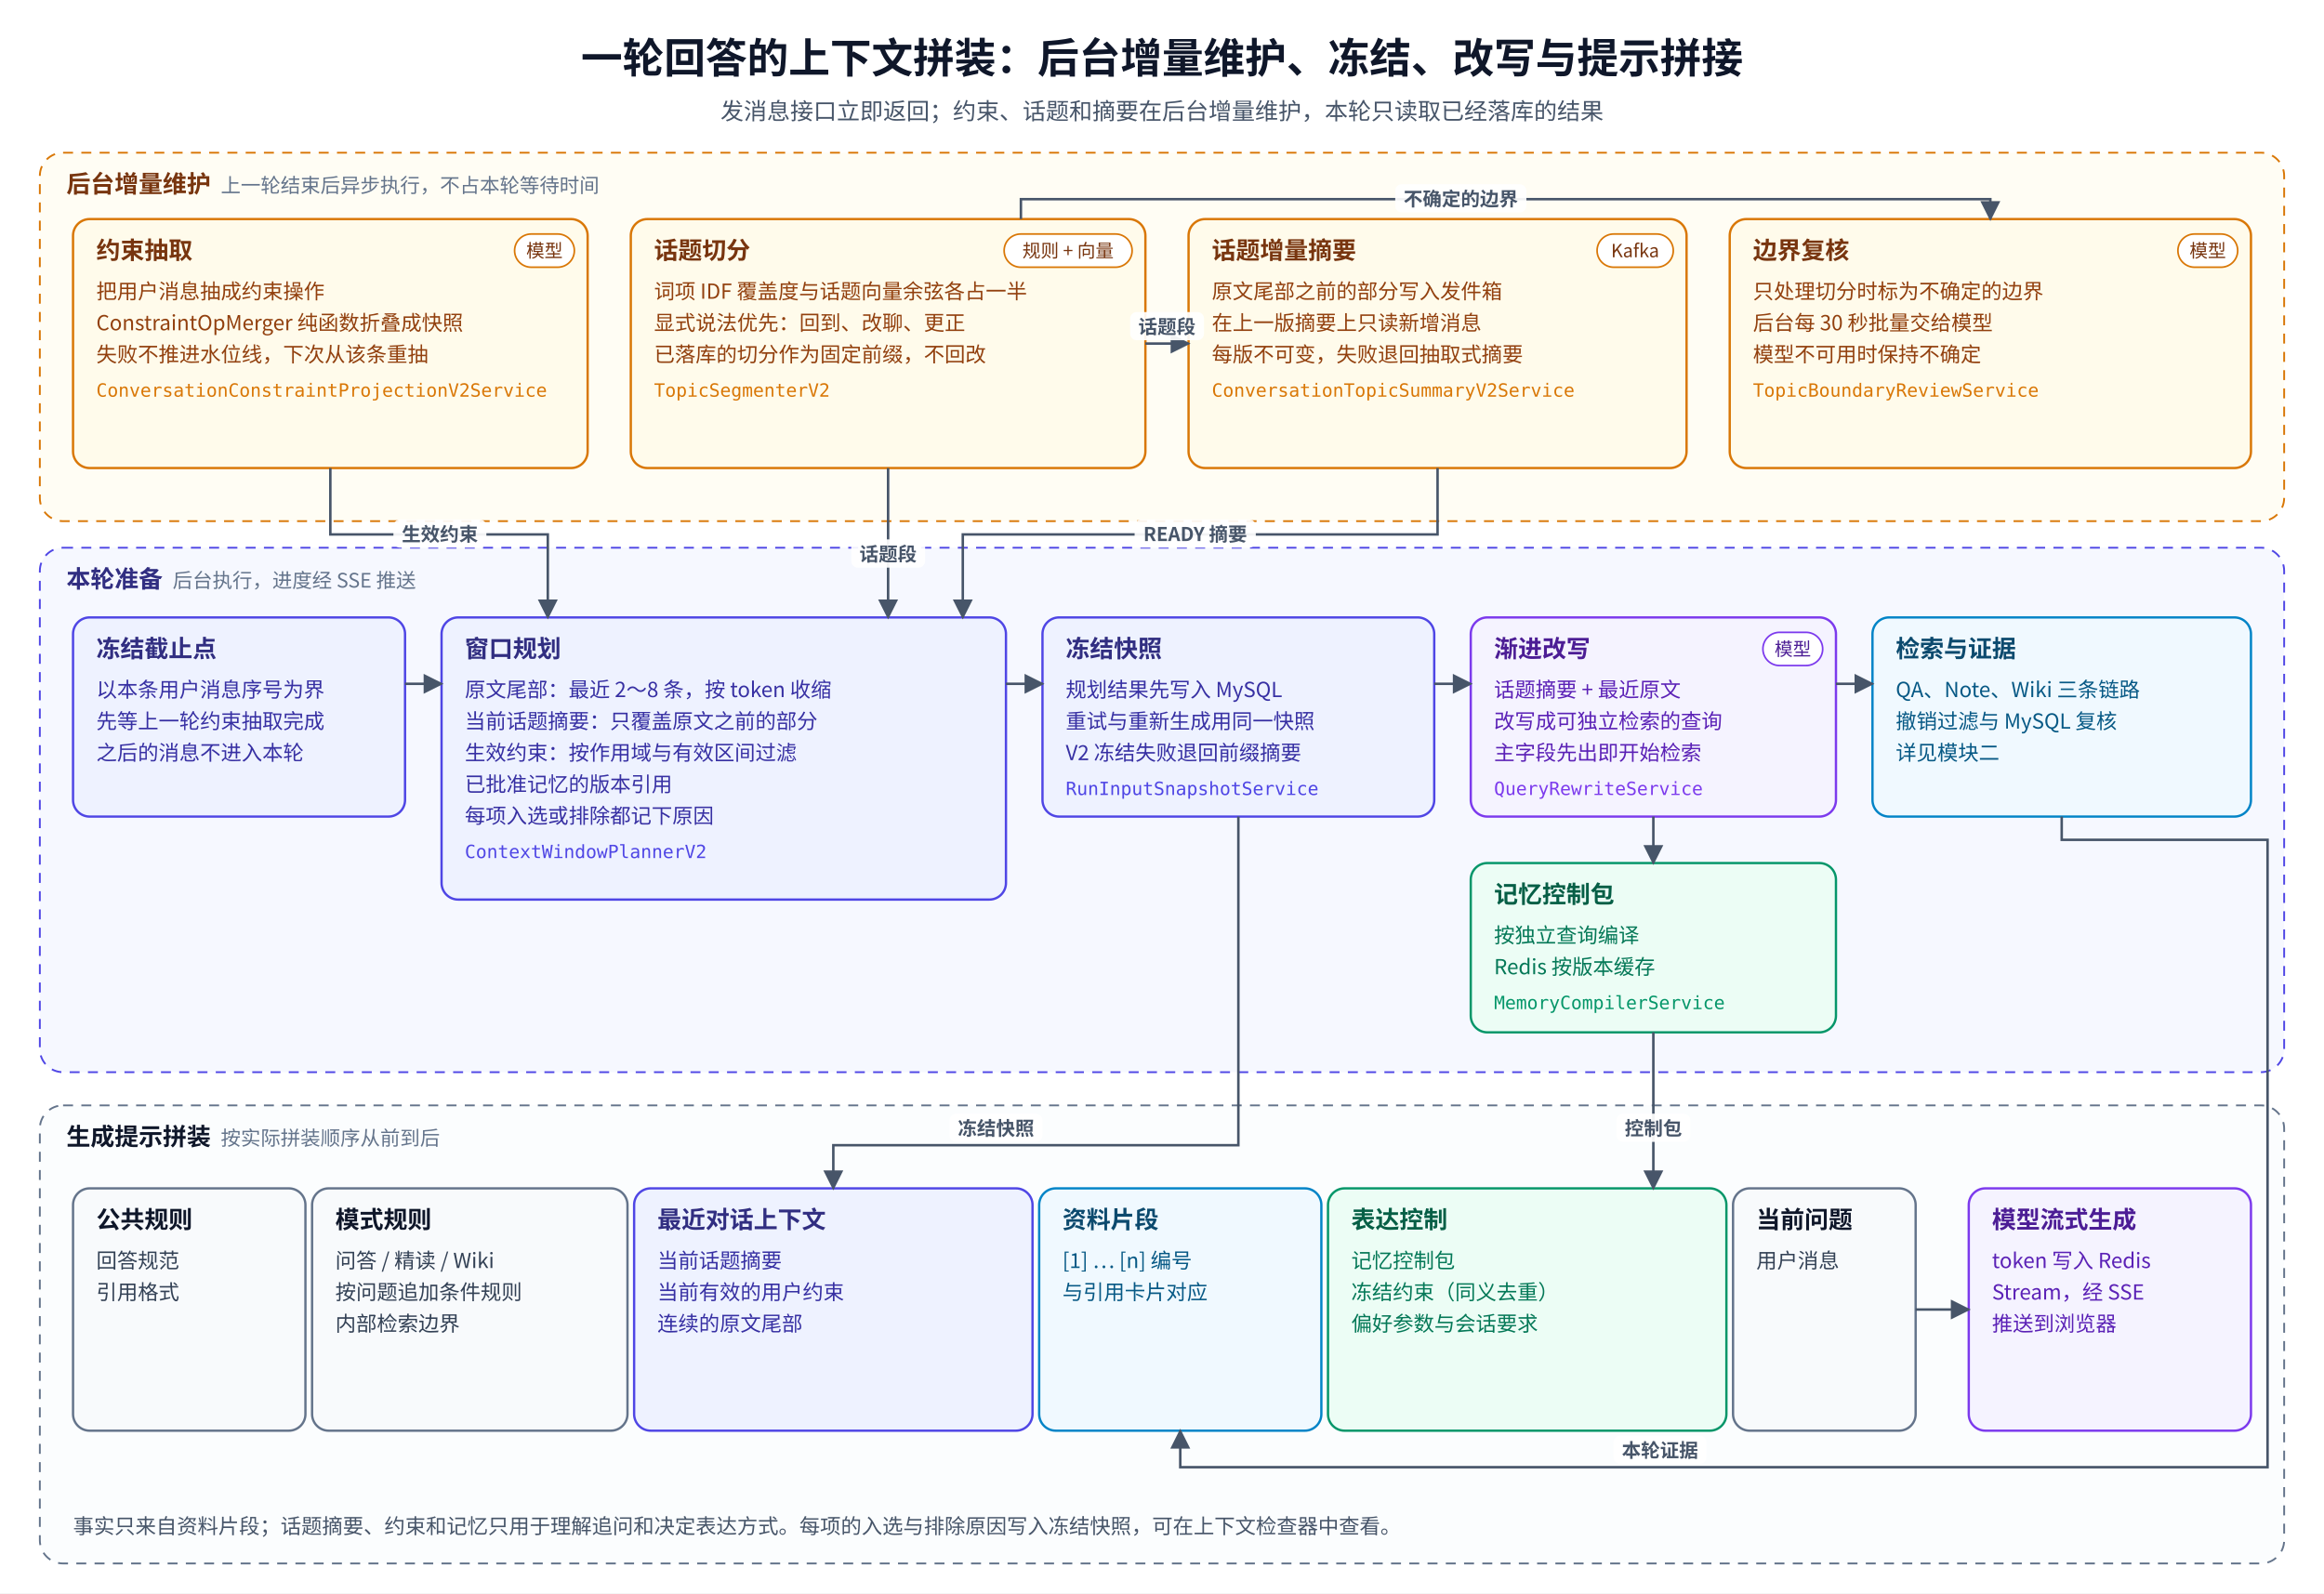
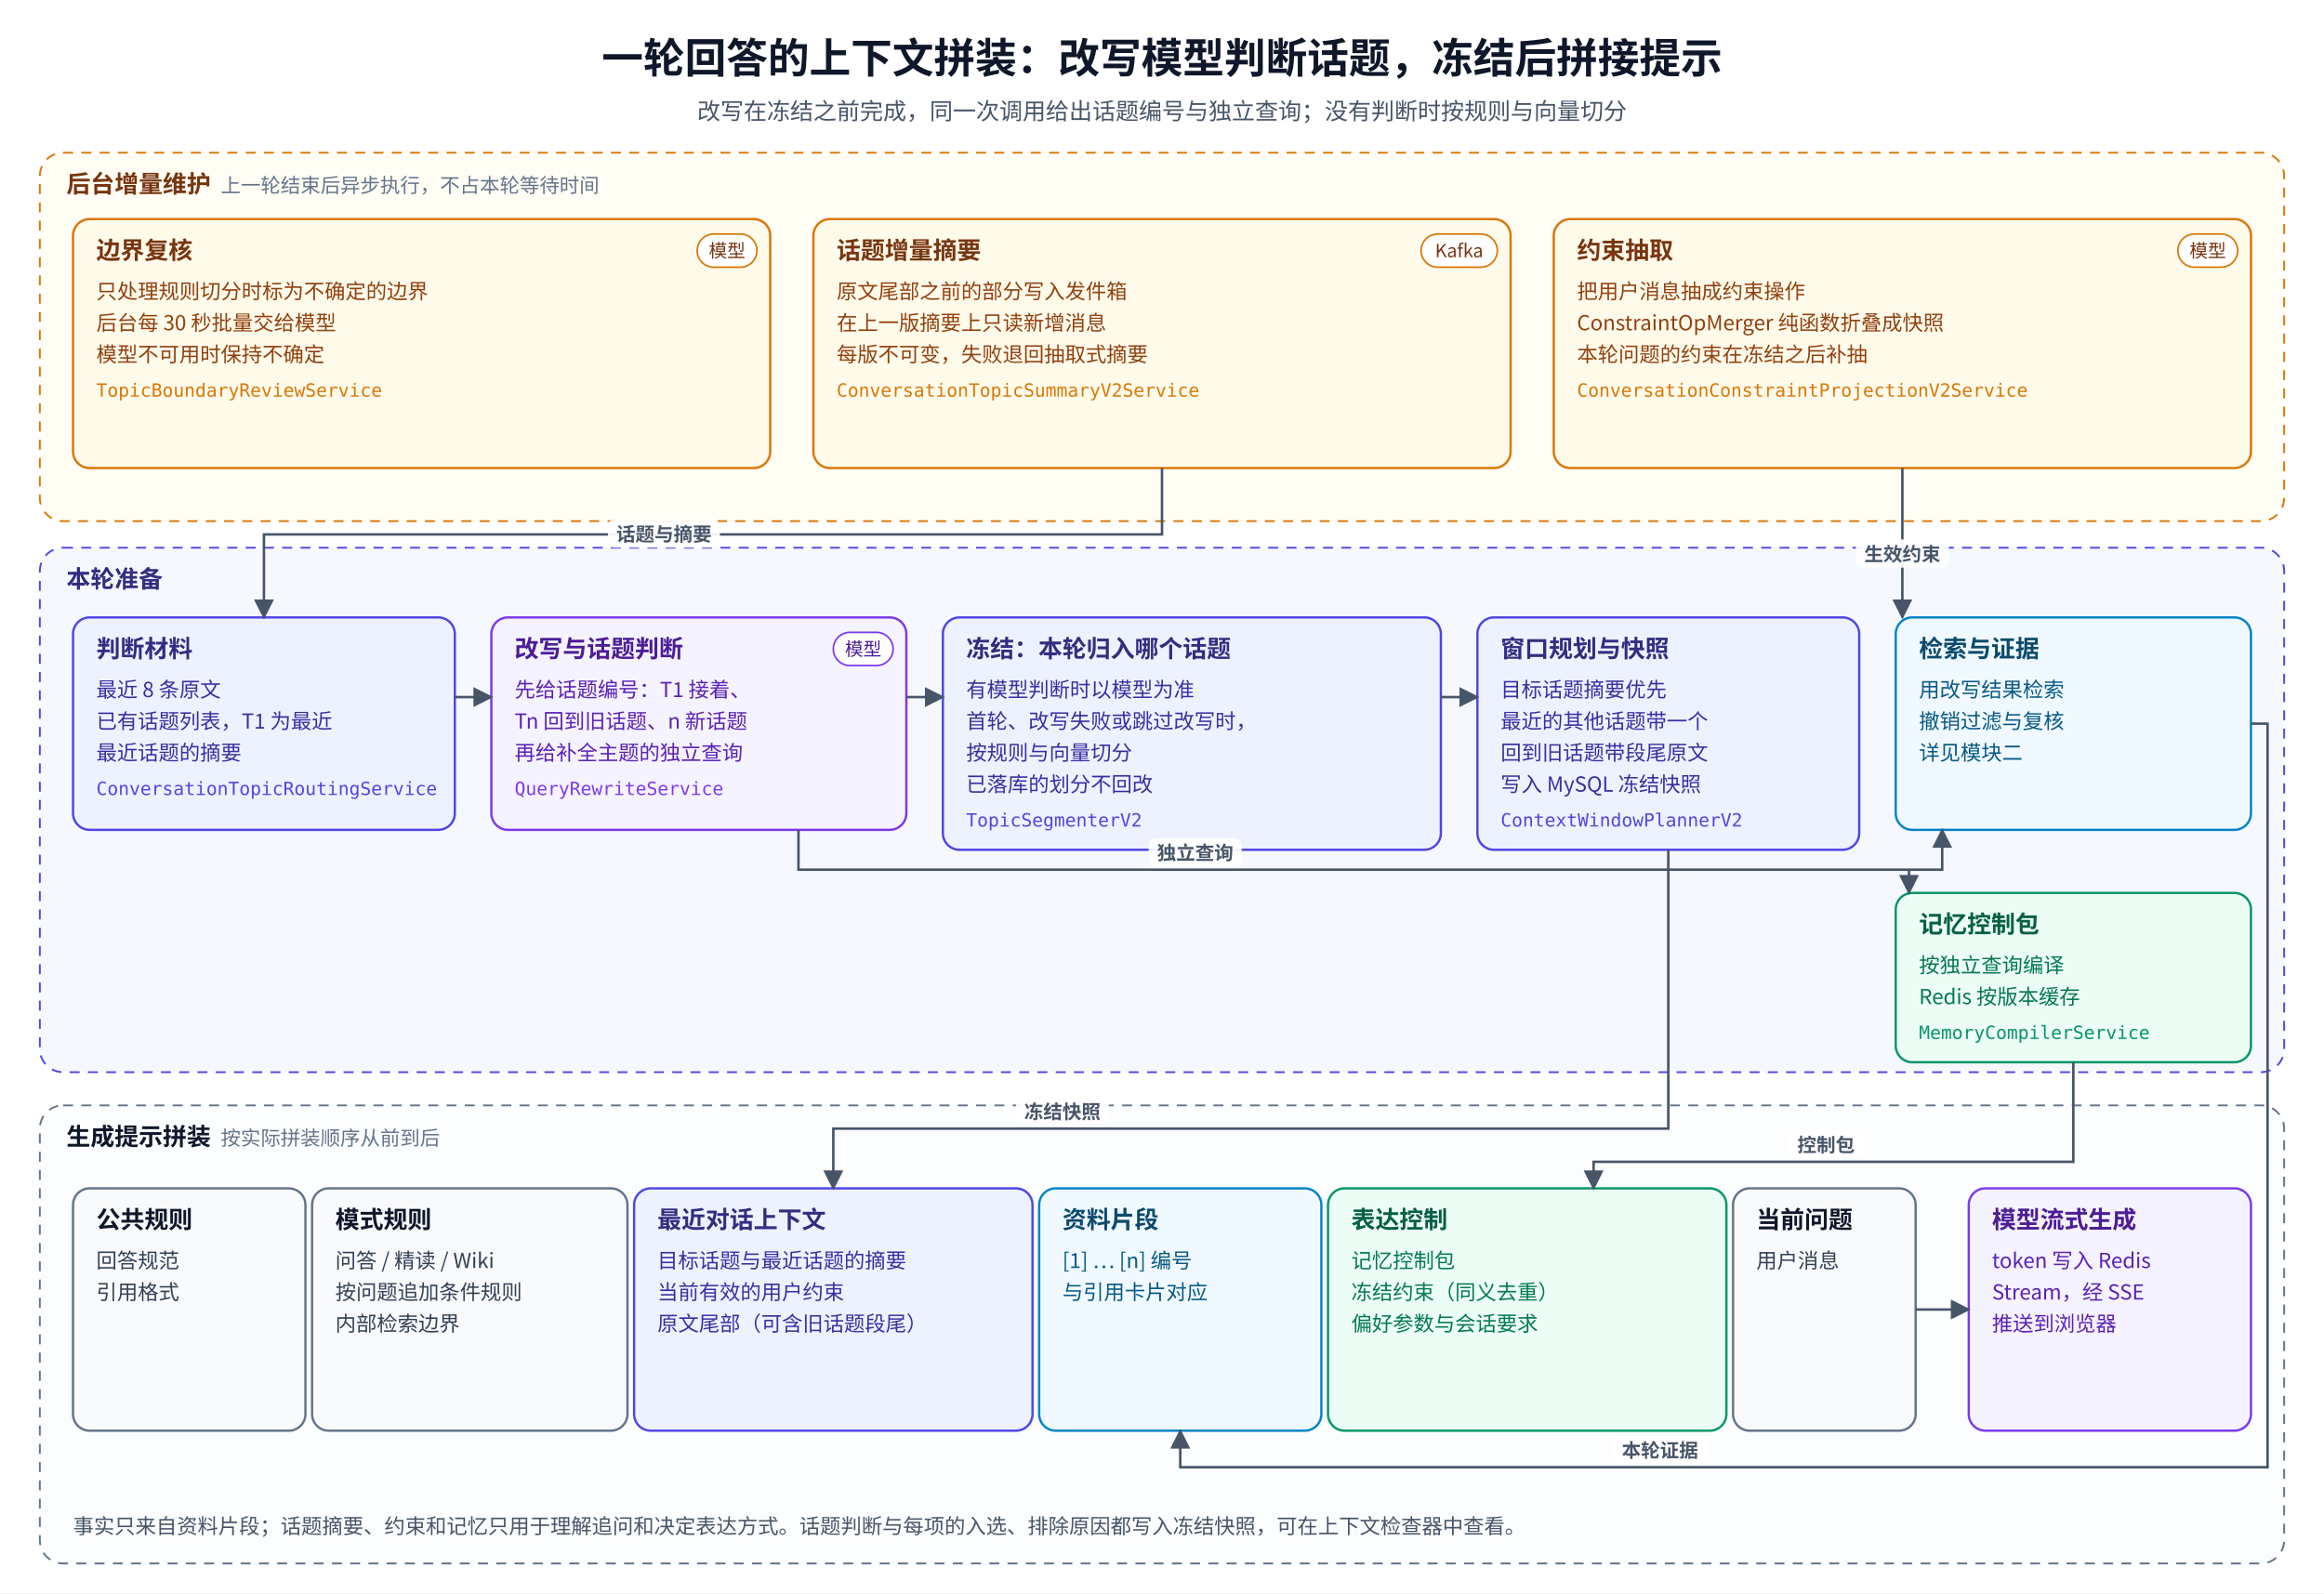
<svg xmlns="http://www.w3.org/2000/svg" viewBox="0 0 1400 960" width="1400" height="960" font-family="PingFang SC, Microsoft YaHei, Noto Sans CJK SC, Source Han Sans SC, Helvetica, Arial, sans-serif">
  <defs>
    <marker id="arrow-slate" viewBox="0 0 10 10" refX="9" refY="5" markerWidth="8" markerHeight="8" orient="auto-start-reverse">
      <path d="M0,0 L10,5 L0,10 z" fill="#475569" />
    </marker>
    <marker id="arrow-rose" viewBox="0 0 10 10" refX="9" refY="5" markerWidth="8" markerHeight="8" orient="auto-start-reverse">
      <path d="M0,0 L10,5 L0,10 z" fill="#e11d48" />
    </marker>
    <marker id="arrow-amber" viewBox="0 0 10 10" refX="9" refY="5" markerWidth="8" markerHeight="8" orient="auto-start-reverse">
      <path d="M0,0 L10,5 L0,10 z" fill="#d97706" />
    </marker>
    <marker id="arrow-emerald" viewBox="0 0 10 10" refX="9" refY="5" markerWidth="8" markerHeight="8" orient="auto-start-reverse">
      <path d="M0,0 L10,5 L0,10 z" fill="#059669" />
    </marker>
    <marker id="arrow-indigo" viewBox="0 0 10 10" refX="9" refY="5" markerWidth="8" markerHeight="8" orient="auto-start-reverse">
      <path d="M0,0 L10,5 L0,10 z" fill="#4f46e5" />
    </marker>
    <marker id="arrow-sky" viewBox="0 0 10 10" refX="9" refY="5" markerWidth="8" markerHeight="8" orient="auto-start-reverse">
      <path d="M0,0 L10,5 L0,10 z" fill="#0284c7" />
    </marker>
    <marker id="arrow-violet" viewBox="0 0 10 10" refX="9" refY="5" markerWidth="8" markerHeight="8" orient="auto-start-reverse">
      <path d="M0,0 L10,5 L0,10 z" fill="#7c3aed" />
    </marker>
  </defs>
  <rect width="1400" height="960" fill="#ffffff" />
-   <text x="700.0" y="44.0" font-size="25" font-weight="700" fill="#0f172a" text-anchor="middle">一轮回答的上下文拼装：后台增量维护、冻结、改写与提示拼接</text>
-   <text x="700.0" y="72.0" font-size="14" font-weight="400" fill="#475569" text-anchor="middle">发消息接口立即返回；约束、话题和摘要在后台增量维护，本轮只读取已经落库的结果</text>
+   <text x="700.0" y="44.0" font-size="25" font-weight="700" fill="#0f172a" text-anchor="middle">一轮回答的上下文拼装：改写模型判断话题，冻结后拼接提示</text>
+   <text x="700.0" y="72.0" font-size="14" font-weight="400" fill="#475569" text-anchor="middle">改写在冻结之前完成，同一次调用给出话题编号与独立查询；没有判断时按规则与向量切分</text>
  <rect x="24.0" y="92.0" width="1352.0" height="222.0" rx="14" fill="#fffbeb" fill-opacity="0.55" stroke="#d97706" stroke-width="1.1" stroke-dasharray="6 5" />
  <text x="40.0" y="116.0" font-size="14.5" font-weight="700" fill="#78350f" text-anchor="start">后台增量维护</text>
  <text x="133.0" y="116.0" font-size="12" font-weight="400" fill="#64748b" text-anchor="start">上一轮结束后异步执行，不占本轮等待时间</text>
-   <rect x="44.0" y="132.0" width="310.0" height="150.0" rx="10" fill="#fffbeb" stroke="#d97706" stroke-width="1.4" />
-   <text x="58.0" y="156.0" font-size="14.5" font-weight="700" fill="#78350f" text-anchor="start">约束抽取</text>
-   <rect x="310.0" y="141.0" width="36.0" height="20.0" rx="10" fill="#ffffff" stroke="#d97706" stroke-width="1" />
-   <text x="328.0" y="155.0" font-size="11" font-weight="400" fill="#78350f" text-anchor="middle">模型</text>
-   <text x="58.0" y="180.0" font-size="12.5" font-weight="400" fill="#92400e" text-anchor="start">把用户消息抽成约束操作</text>
-   <text x="58.0" y="199.0" font-size="12.5" font-weight="400" fill="#92400e" text-anchor="start">ConstraintOpMerger 纯函数折叠成快照</text>
-   <text x="58.0" y="218.0" font-size="12.5" font-weight="400" fill="#92400e" text-anchor="start">失败不推进水位线，下次从该条重抽</text>
-   <text x="58.0" y="239.0" font-size="11" font-weight="400" fill="#d97706" text-anchor="start" font-family="SFMono-Regular, Consolas, Menlo, monospace">ConversationConstraintProjectionV2Service</text>
-   <rect x="380.0" y="132.0" width="310.0" height="150.0" rx="10" fill="#fffbeb" stroke="#d97706" stroke-width="1.4" />
-   <text x="394.0" y="156.0" font-size="14.5" font-weight="700" fill="#78350f" text-anchor="start">话题切分</text>
-   <rect x="604.9" y="141.0" width="77.1" height="20.0" rx="10" fill="#ffffff" stroke="#d97706" stroke-width="1" />
-   <text x="643.4" y="155.0" font-size="11" font-weight="400" fill="#78350f" text-anchor="middle">规则 + 向量</text>
-   <text x="394.0" y="180.0" font-size="12.5" font-weight="400" fill="#92400e" text-anchor="start">词项 IDF 覆盖度与话题向量余弦各占一半</text>
-   <text x="394.0" y="199.0" font-size="12.5" font-weight="400" fill="#92400e" text-anchor="start">显式说法优先：回到、改聊、更正</text>
-   <text x="394.0" y="218.0" font-size="12.5" font-weight="400" fill="#92400e" text-anchor="start">已落库的切分作为固定前缀，不回改</text>
-   <text x="394.0" y="239.0" font-size="11" font-weight="400" fill="#d97706" text-anchor="start" font-family="SFMono-Regular, Consolas, Menlo, monospace">TopicSegmenterV2</text>
-   <rect x="716.0" y="132.0" width="300.0" height="150.0" rx="10" fill="#fffbeb" stroke="#d97706" stroke-width="1.4" />
-   <text x="730.0" y="156.0" font-size="14.5" font-weight="700" fill="#78350f" text-anchor="start">话题增量摘要</text>
-   <rect x="962.1" y="141.0" width="45.9" height="20.0" rx="10" fill="#ffffff" stroke="#d97706" stroke-width="1" />
-   <text x="985.0" y="155.0" font-size="11" font-weight="400" fill="#78350f" text-anchor="middle">Kafka</text>
-   <text x="730.0" y="180.0" font-size="12.5" font-weight="400" fill="#92400e" text-anchor="start">原文尾部之前的部分写入发件箱</text>
-   <text x="730.0" y="199.0" font-size="12.5" font-weight="400" fill="#92400e" text-anchor="start">在上一版摘要上只读新增消息</text>
-   <text x="730.0" y="218.0" font-size="12.5" font-weight="400" fill="#92400e" text-anchor="start">每版不可变，失败退回抽取式摘要</text>
-   <text x="730.0" y="239.0" font-size="11" font-weight="400" fill="#d97706" text-anchor="start" font-family="SFMono-Regular, Consolas, Menlo, monospace">ConversationTopicSummaryV2Service</text>
-   <rect x="1042.0" y="132.0" width="314.0" height="150.0" rx="10" fill="#fffbeb" stroke="#d97706" stroke-width="1.4" />
-   <text x="1056.0" y="156.0" font-size="14.5" font-weight="700" fill="#78350f" text-anchor="start">边界复核</text>
+   <rect x="44.0" y="132.0" width="420.0" height="150.0" rx="10" fill="#fffbeb" stroke="#d97706" stroke-width="1.4" />
+   <text x="58.0" y="156.0" font-size="14.5" font-weight="700" fill="#78350f" text-anchor="start">边界复核</text>
+   <rect x="420.0" y="141.0" width="36.0" height="20.0" rx="10" fill="#ffffff" stroke="#d97706" stroke-width="1" />
+   <text x="438.0" y="155.0" font-size="11" font-weight="400" fill="#78350f" text-anchor="middle">模型</text>
+   <text x="58.0" y="180.0" font-size="12.5" font-weight="400" fill="#92400e" text-anchor="start">只处理规则切分时标为不确定的边界</text>
+   <text x="58.0" y="199.0" font-size="12.5" font-weight="400" fill="#92400e" text-anchor="start">后台每 30 秒批量交给模型</text>
+   <text x="58.0" y="218.0" font-size="12.5" font-weight="400" fill="#92400e" text-anchor="start">模型不可用时保持不确定</text>
+   <text x="58.0" y="239.0" font-size="11" font-weight="400" fill="#d97706" text-anchor="start" font-family="SFMono-Regular, Consolas, Menlo, monospace">TopicBoundaryReviewService</text>
+   <rect x="490.0" y="132.0" width="420.0" height="150.0" rx="10" fill="#fffbeb" stroke="#d97706" stroke-width="1.4" />
+   <text x="504.0" y="156.0" font-size="14.5" font-weight="700" fill="#78350f" text-anchor="start">话题增量摘要</text>
+   <rect x="856.1" y="141.0" width="45.9" height="20.0" rx="10" fill="#ffffff" stroke="#d97706" stroke-width="1" />
+   <text x="879.0" y="155.0" font-size="11" font-weight="400" fill="#78350f" text-anchor="middle">Kafka</text>
+   <text x="504.0" y="180.0" font-size="12.5" font-weight="400" fill="#92400e" text-anchor="start">原文尾部之前的部分写入发件箱</text>
+   <text x="504.0" y="199.0" font-size="12.5" font-weight="400" fill="#92400e" text-anchor="start">在上一版摘要上只读新增消息</text>
+   <text x="504.0" y="218.0" font-size="12.5" font-weight="400" fill="#92400e" text-anchor="start">每版不可变，失败退回抽取式摘要</text>
+   <text x="504.0" y="239.0" font-size="11" font-weight="400" fill="#d97706" text-anchor="start" font-family="SFMono-Regular, Consolas, Menlo, monospace">ConversationTopicSummaryV2Service</text>
+   <rect x="936.0" y="132.0" width="420.0" height="150.0" rx="10" fill="#fffbeb" stroke="#d97706" stroke-width="1.4" />
+   <text x="950.0" y="156.0" font-size="14.5" font-weight="700" fill="#78350f" text-anchor="start">约束抽取</text>
  <rect x="1312.0" y="141.0" width="36.0" height="20.0" rx="10" fill="#ffffff" stroke="#d97706" stroke-width="1" />
  <text x="1330.0" y="155.0" font-size="11" font-weight="400" fill="#78350f" text-anchor="middle">模型</text>
-   <text x="1056.0" y="180.0" font-size="12.5" font-weight="400" fill="#92400e" text-anchor="start">只处理切分时标为不确定的边界</text>
-   <text x="1056.0" y="199.0" font-size="12.5" font-weight="400" fill="#92400e" text-anchor="start">后台每 30 秒批量交给模型</text>
-   <text x="1056.0" y="218.0" font-size="12.5" font-weight="400" fill="#92400e" text-anchor="start">模型不可用时保持不确定</text>
-   <text x="1056.0" y="239.0" font-size="11" font-weight="400" fill="#d97706" text-anchor="start" font-family="SFMono-Regular, Consolas, Menlo, monospace">TopicBoundaryReviewService</text>
-   <path d="M690.0,207.0 L716.0,207.0" fill="none" stroke="#475569" stroke-width="1.5" marker-end="url(#arrow-slate)" />
-   <rect x="680.8" y="188.0" width="44.5" height="17" rx="4" fill="#ffffff" fill-opacity="0.92" />
-   <text x="703.0" y="201.0" font-size="11.5" font-weight="600" fill="#475569" text-anchor="middle">话题段</text>
-   <path d="M615.0,132.0 L615.0,120.0 L1199.0,120.0 L1199.0,132.0" fill="none" stroke="#475569" stroke-width="1.5" marker-end="url(#arrow-slate)" />
-   <rect x="840.5" y="111.0" width="79.0" height="17" rx="4" fill="#ffffff" fill-opacity="0.92" />
-   <text x="880.0" y="124.0" font-size="11.5" font-weight="600" fill="#475569" text-anchor="middle">不确定的边界</text>
+   <text x="950.0" y="180.0" font-size="12.5" font-weight="400" fill="#92400e" text-anchor="start">把用户消息抽成约束操作</text>
+   <text x="950.0" y="199.0" font-size="12.5" font-weight="400" fill="#92400e" text-anchor="start">ConstraintOpMerger 纯函数折叠成快照</text>
+   <text x="950.0" y="218.0" font-size="12.5" font-weight="400" fill="#92400e" text-anchor="start">本轮问题的约束在冻结之后补抽</text>
+   <text x="950.0" y="239.0" font-size="11" font-weight="400" fill="#d97706" text-anchor="start" font-family="SFMono-Regular, Consolas, Menlo, monospace">ConversationConstraintProjectionV2Service</text>
  <rect x="24.0" y="330.0" width="1352.0" height="316.0" rx="14" fill="#eef2ff" fill-opacity="0.55" stroke="#4f46e5" stroke-width="1.1" stroke-dasharray="6 5" />
  <text x="40.0" y="354.0" font-size="14.5" font-weight="700" fill="#312e81" text-anchor="start">本轮准备</text>
-   <text x="104.0" y="354.0" font-size="12" font-weight="400" fill="#64748b" text-anchor="start">后台执行，进度经 SSE 推送</text>
-   <rect x="44.0" y="372.0" width="200.0" height="120.0" rx="10" fill="#eef2ff" stroke="#4f46e5" stroke-width="1.4" />
-   <text x="58.0" y="396.0" font-size="14.5" font-weight="700" fill="#312e81" text-anchor="start">冻结截止点</text>
-   <text x="58.0" y="420.0" font-size="12.5" font-weight="400" fill="#3730a3" text-anchor="start">以本条用户消息序号为界</text>
-   <text x="58.0" y="439.0" font-size="12.5" font-weight="400" fill="#3730a3" text-anchor="start">先等上一轮约束抽取完成</text>
-   <text x="58.0" y="458.0" font-size="12.5" font-weight="400" fill="#3730a3" text-anchor="start">之后的消息不进入本轮</text>
-   <rect x="266.0" y="372.0" width="340.0" height="170.0" rx="10" fill="#eef2ff" stroke="#4f46e5" stroke-width="1.4" />
-   <text x="280.0" y="396.0" font-size="14.5" font-weight="700" fill="#312e81" text-anchor="start">窗口规划</text>
-   <text x="280.0" y="420.0" font-size="12.5" font-weight="400" fill="#3730a3" text-anchor="start">原文尾部：最近 2～8 条，按 token 收缩</text>
-   <text x="280.0" y="439.0" font-size="12.5" font-weight="400" fill="#3730a3" text-anchor="start">当前话题摘要：只覆盖原文之前的部分</text>
-   <text x="280.0" y="458.0" font-size="12.5" font-weight="400" fill="#3730a3" text-anchor="start">生效约束：按作用域与有效区间过滤</text>
-   <text x="280.0" y="477.0" font-size="12.5" font-weight="400" fill="#3730a3" text-anchor="start">已批准记忆的版本引用</text>
-   <text x="280.0" y="496.0" font-size="12.5" font-weight="400" fill="#3730a3" text-anchor="start">每项入选或排除都记下原因</text>
-   <text x="280.0" y="517.0" font-size="11" font-weight="400" fill="#4f46e5" text-anchor="start" font-family="SFMono-Regular, Consolas, Menlo, monospace">ContextWindowPlannerV2</text>
-   <rect x="628.0" y="372.0" width="236.0" height="120.0" rx="10" fill="#eef2ff" stroke="#4f46e5" stroke-width="1.4" />
-   <text x="642.0" y="396.0" font-size="14.5" font-weight="700" fill="#312e81" text-anchor="start">冻结快照</text>
-   <text x="642.0" y="420.0" font-size="12.5" font-weight="400" fill="#3730a3" text-anchor="start">规划结果先写入 MySQL</text>
-   <text x="642.0" y="439.0" font-size="12.5" font-weight="400" fill="#3730a3" text-anchor="start">重试与重新生成用同一快照</text>
-   <text x="642.0" y="458.0" font-size="12.5" font-weight="400" fill="#3730a3" text-anchor="start">V2 冻结失败退回前缀摘要</text>
-   <text x="642.0" y="479.0" font-size="11" font-weight="400" fill="#4f46e5" text-anchor="start" font-family="SFMono-Regular, Consolas, Menlo, monospace">RunInputSnapshotService</text>
-   <rect x="886.0" y="372.0" width="220.0" height="120.0" rx="10" fill="#f5f3ff" stroke="#7c3aed" stroke-width="1.4" />
-   <text x="900.0" y="396.0" font-size="14.5" font-weight="700" fill="#4c1d95" text-anchor="start">渐进改写</text>
-   <rect x="1062.0" y="381.0" width="36.0" height="20.0" rx="10" fill="#ffffff" stroke="#7c3aed" stroke-width="1" />
-   <text x="1080.0" y="395.0" font-size="11" font-weight="400" fill="#4c1d95" text-anchor="middle">模型</text>
-   <text x="900.0" y="420.0" font-size="12.5" font-weight="400" fill="#5b21b6" text-anchor="start">话题摘要 + 最近原文</text>
-   <text x="900.0" y="439.0" font-size="12.5" font-weight="400" fill="#5b21b6" text-anchor="start">改写成可独立检索的查询</text>
-   <text x="900.0" y="458.0" font-size="12.5" font-weight="400" fill="#5b21b6" text-anchor="start">主字段先出即开始检索</text>
-   <text x="900.0" y="479.0" font-size="11" font-weight="400" fill="#7c3aed" text-anchor="start" font-family="SFMono-Regular, Consolas, Menlo, monospace">QueryRewriteService</text>
-   <rect x="1128.0" y="372.0" width="228.0" height="120.0" rx="10" fill="#f0f9ff" stroke="#0284c7" stroke-width="1.4" />
-   <text x="1142.0" y="396.0" font-size="14.5" font-weight="700" fill="#0c4a6e" text-anchor="start">检索与证据</text>
-   <text x="1142.0" y="420.0" font-size="12.5" font-weight="400" fill="#075985" text-anchor="start">QA、Note、Wiki 三条链路</text>
-   <text x="1142.0" y="439.0" font-size="12.5" font-weight="400" fill="#075985" text-anchor="start">撤销过滤与 MySQL 复核</text>
-   <text x="1142.0" y="458.0" font-size="12.5" font-weight="400" fill="#075985" text-anchor="start">详见模块二</text>
-   <rect x="886.0" y="520.0" width="220.0" height="102.0" rx="10" fill="#ecfdf5" stroke="#059669" stroke-width="1.4" />
-   <text x="900.0" y="544.0" font-size="14.5" font-weight="700" fill="#065f46" text-anchor="start">记忆控制包</text>
-   <text x="900.0" y="568.0" font-size="12.5" font-weight="400" fill="#047857" text-anchor="start">按独立查询编译</text>
-   <text x="900.0" y="587.0" font-size="12.5" font-weight="400" fill="#047857" text-anchor="start">Redis 按版本缓存</text>
-   <text x="900.0" y="608.0" font-size="11" font-weight="400" fill="#059669" text-anchor="start" font-family="SFMono-Regular, Consolas, Menlo, monospace">MemoryCompilerService</text>
-   <path d="M244.0,412.0 L266.0,412.0" fill="none" stroke="#475569" stroke-width="1.5" marker-end="url(#arrow-slate)" />
-   <path d="M606.0,412.0 L628.0,412.0" fill="none" stroke="#475569" stroke-width="1.5" marker-end="url(#arrow-slate)" />
-   <path d="M864.0,412.0 L886.0,412.0" fill="none" stroke="#475569" stroke-width="1.5" marker-end="url(#arrow-slate)" />
-   <path d="M1106.0,412.0 L1128.0,412.0" fill="none" stroke="#475569" stroke-width="1.5" marker-end="url(#arrow-slate)" />
-   <path d="M996.0,492.0 L996.0,520.0" fill="none" stroke="#475569" stroke-width="1.5" marker-end="url(#arrow-slate)" />
-   <path d="M199.0,282.0 L199.0,322.0 L330.0,322.0 L330.0,372.0" fill="none" stroke="#475569" stroke-width="1.5" marker-end="url(#arrow-slate)" />
-   <rect x="237.0" y="313.0" width="56.0" height="17" rx="4" fill="#ffffff" fill-opacity="0.92" />
-   <text x="265.0" y="326.0" font-size="11.5" font-weight="600" fill="#475569" text-anchor="middle">生效约束</text>
-   <path d="M535.0,282.0 L535.0,372.0" fill="none" stroke="#475569" stroke-width="1.5" marker-end="url(#arrow-slate)" />
-   <rect x="512.8" y="325.0" width="44.5" height="17" rx="4" fill="#ffffff" fill-opacity="0.92" />
-   <text x="535.0" y="338.0" font-size="11.5" font-weight="600" fill="#475569" text-anchor="middle">话题段</text>
-   <path d="M866.0,282.0 L866.0,322.0 L580.0,322.0 L580.0,372.0" fill="none" stroke="#475569" stroke-width="1.5" marker-end="url(#arrow-slate)" />
-   <rect x="683.5" y="313.0" width="73.0" height="17" rx="4" fill="#ffffff" fill-opacity="0.92" />
-   <text x="720.0" y="326.0" font-size="11.5" font-weight="600" fill="#475569" text-anchor="middle">READY 摘要</text>
+   <rect x="44.0" y="372.0" width="230.0" height="128.0" rx="10" fill="#eef2ff" stroke="#4f46e5" stroke-width="1.4" />
+   <text x="58.0" y="396.0" font-size="14.5" font-weight="700" fill="#312e81" text-anchor="start">判断材料</text>
+   <text x="58.0" y="420.0" font-size="12.5" font-weight="400" fill="#3730a3" text-anchor="start">最近 8 条原文</text>
+   <text x="58.0" y="439.0" font-size="12.5" font-weight="400" fill="#3730a3" text-anchor="start">已有话题列表，T1 为最近</text>
+   <text x="58.0" y="458.0" font-size="12.5" font-weight="400" fill="#3730a3" text-anchor="start">最近话题的摘要</text>
+   <text x="58.0" y="479.0" font-size="11" font-weight="400" fill="#4f46e5" text-anchor="start" font-family="SFMono-Regular, Consolas, Menlo, monospace">ConversationTopicRoutingService</text>
+   <rect x="296.0" y="372.0" width="250.0" height="128.0" rx="10" fill="#f5f3ff" stroke="#7c3aed" stroke-width="1.4" />
+   <text x="310.0" y="396.0" font-size="14.5" font-weight="700" fill="#4c1d95" text-anchor="start">改写与话题判断</text>
+   <rect x="502.0" y="381.0" width="36.0" height="20.0" rx="10" fill="#ffffff" stroke="#7c3aed" stroke-width="1" />
+   <text x="520.0" y="395.0" font-size="11" font-weight="400" fill="#4c1d95" text-anchor="middle">模型</text>
+   <text x="310.0" y="420.0" font-size="12.5" font-weight="400" fill="#5b21b6" text-anchor="start">先给话题编号：T1 接着、</text>
+   <text x="310.0" y="439.0" font-size="12.5" font-weight="400" fill="#5b21b6" text-anchor="start">Tn 回到旧话题、n 新话题</text>
+   <text x="310.0" y="458.0" font-size="12.5" font-weight="400" fill="#5b21b6" text-anchor="start">再给补全主题的独立查询</text>
+   <text x="310.0" y="479.0" font-size="11" font-weight="400" fill="#7c3aed" text-anchor="start" font-family="SFMono-Regular, Consolas, Menlo, monospace">QueryRewriteService</text>
+   <rect x="568.0" y="372.0" width="300.0" height="140.0" rx="10" fill="#eef2ff" stroke="#4f46e5" stroke-width="1.4" />
+   <text x="582.0" y="396.0" font-size="14.5" font-weight="700" fill="#312e81" text-anchor="start">冻结：本轮归入哪个话题</text>
+   <text x="582.0" y="420.0" font-size="12.5" font-weight="400" fill="#3730a3" text-anchor="start">有模型判断时以模型为准</text>
+   <text x="582.0" y="439.0" font-size="12.5" font-weight="400" fill="#3730a3" text-anchor="start">首轮、改写失败或跳过改写时，</text>
+   <text x="582.0" y="458.0" font-size="12.5" font-weight="400" fill="#3730a3" text-anchor="start">按规则与向量切分</text>
+   <text x="582.0" y="477.0" font-size="12.5" font-weight="400" fill="#3730a3" text-anchor="start">已落库的划分不回改</text>
+   <text x="582.0" y="498.0" font-size="11" font-weight="400" fill="#4f46e5" text-anchor="start" font-family="SFMono-Regular, Consolas, Menlo, monospace">TopicSegmenterV2</text>
+   <rect x="890.0" y="372.0" width="230.0" height="140.0" rx="10" fill="#eef2ff" stroke="#4f46e5" stroke-width="1.4" />
+   <text x="904.0" y="396.0" font-size="14.5" font-weight="700" fill="#312e81" text-anchor="start">窗口规划与快照</text>
+   <text x="904.0" y="420.0" font-size="12.5" font-weight="400" fill="#3730a3" text-anchor="start">目标话题摘要优先</text>
+   <text x="904.0" y="439.0" font-size="12.5" font-weight="400" fill="#3730a3" text-anchor="start">最近的其他话题带一个</text>
+   <text x="904.0" y="458.0" font-size="12.5" font-weight="400" fill="#3730a3" text-anchor="start">回到旧话题带段尾原文</text>
+   <text x="904.0" y="477.0" font-size="12.5" font-weight="400" fill="#3730a3" text-anchor="start">写入 MySQL 冻结快照</text>
+   <text x="904.0" y="498.0" font-size="11" font-weight="400" fill="#4f46e5" text-anchor="start" font-family="SFMono-Regular, Consolas, Menlo, monospace">ContextWindowPlannerV2</text>
+   <rect x="1142.0" y="372.0" width="214.0" height="128.0" rx="10" fill="#f0f9ff" stroke="#0284c7" stroke-width="1.4" />
+   <text x="1156.0" y="396.0" font-size="14.5" font-weight="700" fill="#0c4a6e" text-anchor="start">检索与证据</text>
+   <text x="1156.0" y="420.0" font-size="12.5" font-weight="400" fill="#075985" text-anchor="start">用改写结果检索</text>
+   <text x="1156.0" y="439.0" font-size="12.5" font-weight="400" fill="#075985" text-anchor="start">撤销过滤与复核</text>
+   <text x="1156.0" y="458.0" font-size="12.5" font-weight="400" fill="#075985" text-anchor="start">详见模块二</text>
+   <rect x="1142.0" y="538.0" width="214.0" height="102.0" rx="10" fill="#ecfdf5" stroke="#059669" stroke-width="1.4" />
+   <text x="1156.0" y="562.0" font-size="14.5" font-weight="700" fill="#065f46" text-anchor="start">记忆控制包</text>
+   <text x="1156.0" y="586.0" font-size="12.5" font-weight="400" fill="#047857" text-anchor="start">按独立查询编译</text>
+   <text x="1156.0" y="605.0" font-size="12.5" font-weight="400" fill="#047857" text-anchor="start">Redis 按版本缓存</text>
+   <text x="1156.0" y="626.0" font-size="11" font-weight="400" fill="#059669" text-anchor="start" font-family="SFMono-Regular, Consolas, Menlo, monospace">MemoryCompilerService</text>
+   <path d="M274.0,420.0 L296.0,420.0" fill="none" stroke="#475569" stroke-width="1.5" marker-end="url(#arrow-slate)" />
+   <path d="M546.0,420.0 L568.0,420.0" fill="none" stroke="#475569" stroke-width="1.5" marker-end="url(#arrow-slate)" />
+   <path d="M868.0,420.0 L890.0,420.0" fill="none" stroke="#475569" stroke-width="1.5" marker-end="url(#arrow-slate)" />
+   <path d="M481.0,500.0 L481.0,524.0 L1170.0,524.0 L1170.0,500.0" fill="none" stroke="#475569" stroke-width="1.5" marker-end="url(#arrow-slate)" />
+   <rect x="692.0" y="505.0" width="56.0" height="17" rx="4" fill="#ffffff" fill-opacity="0.92" />
+   <text x="720.0" y="518.0" font-size="11.5" font-weight="600" fill="#475569" text-anchor="middle">独立查询</text>
+   <path d="M1150.0,524.0 L1150.0,538.0" fill="none" stroke="#475569" stroke-width="1.5" marker-end="url(#arrow-slate)" />
+   <path d="M700.0,282.0 L700.0,322.0 L159.0,322.0 L159.0,372.0" fill="none" stroke="#475569" stroke-width="1.5" marker-end="url(#arrow-slate)" />
+   <rect x="366.2" y="313.0" width="67.5" height="17" rx="4" fill="#ffffff" fill-opacity="0.92" />
+   <text x="400.0" y="326.0" font-size="11.5" font-weight="600" fill="#475569" text-anchor="middle">话题与摘要</text>
+   <path d="M1146.0,282.0 L1146.0,372.0" fill="none" stroke="#475569" stroke-width="1.5" marker-end="url(#arrow-slate)" />
+   <rect x="1118.0" y="325.0" width="56.0" height="17" rx="4" fill="#ffffff" fill-opacity="0.92" />
+   <text x="1146.0" y="338.0" font-size="11.5" font-weight="600" fill="#475569" text-anchor="middle">生效约束</text>
  <rect x="24.0" y="666.0" width="1352.0" height="276.0" rx="14" fill="#f8fafc" fill-opacity="0.55" stroke="#64748b" stroke-width="1.1" stroke-dasharray="6 5" />
  <text x="40.0" y="690.0" font-size="14.5" font-weight="700" fill="#0f172a" text-anchor="start">生成提示拼装</text>
  <text x="133.0" y="690.0" font-size="12" font-weight="400" fill="#64748b" text-anchor="start">按实际拼装顺序从前到后</text>
  <rect x="44.0" y="716.0" width="140.0" height="146.0" rx="10" fill="#f8fafc" stroke="#64748b" stroke-width="1.4" />
  <text x="58.0" y="740.0" font-size="14.5" font-weight="700" fill="#0f172a" text-anchor="start">公共规则</text>
  <text x="58.0" y="764.0" font-size="12.5" font-weight="400" fill="#334155" text-anchor="start">回答规范</text>
  <text x="58.0" y="783.0" font-size="12.5" font-weight="400" fill="#334155" text-anchor="start">引用格式</text>
  <rect x="188.0" y="716.0" width="190.0" height="146.0" rx="10" fill="#f8fafc" stroke="#64748b" stroke-width="1.4" />
  <text x="202.0" y="740.0" font-size="14.5" font-weight="700" fill="#0f172a" text-anchor="start">模式规则</text>
  <text x="202.0" y="764.0" font-size="12.5" font-weight="400" fill="#334155" text-anchor="start">问答 / 精读 / Wiki</text>
  <text x="202.0" y="783.0" font-size="12.5" font-weight="400" fill="#334155" text-anchor="start">按问题追加条件规则</text>
  <text x="202.0" y="802.0" font-size="12.5" font-weight="400" fill="#334155" text-anchor="start">内部检索边界</text>
  <rect x="382.0" y="716.0" width="240.0" height="146.0" rx="10" fill="#eef2ff" stroke="#4f46e5" stroke-width="1.4" />
  <text x="396.0" y="740.0" font-size="14.5" font-weight="700" fill="#312e81" text-anchor="start">最近对话上下文</text>
-   <text x="396.0" y="764.0" font-size="12.5" font-weight="400" fill="#3730a3" text-anchor="start">当前话题摘要</text>
+   <text x="396.0" y="764.0" font-size="12.5" font-weight="400" fill="#3730a3" text-anchor="start">目标话题与最近话题的摘要</text>
  <text x="396.0" y="783.0" font-size="12.5" font-weight="400" fill="#3730a3" text-anchor="start">当前有效的用户约束</text>
-   <text x="396.0" y="802.0" font-size="12.5" font-weight="400" fill="#3730a3" text-anchor="start">连续的原文尾部</text>
+   <text x="396.0" y="802.0" font-size="12.5" font-weight="400" fill="#3730a3" text-anchor="start">原文尾部（可含旧话题段尾）</text>
  <rect x="626.0" y="716.0" width="170.0" height="146.0" rx="10" fill="#f0f9ff" stroke="#0284c7" stroke-width="1.4" />
  <text x="640.0" y="740.0" font-size="14.5" font-weight="700" fill="#0c4a6e" text-anchor="start">资料片段</text>
  <text x="640.0" y="764.0" font-size="12.5" font-weight="400" fill="#075985" text-anchor="start">[1] … [n] 编号</text>
  <text x="640.0" y="783.0" font-size="12.5" font-weight="400" fill="#075985" text-anchor="start">与引用卡片对应</text>
  <rect x="800.0" y="716.0" width="240.0" height="146.0" rx="10" fill="#ecfdf5" stroke="#059669" stroke-width="1.4" />
  <text x="814.0" y="740.0" font-size="14.5" font-weight="700" fill="#065f46" text-anchor="start">表达控制</text>
  <text x="814.0" y="764.0" font-size="12.5" font-weight="400" fill="#047857" text-anchor="start">记忆控制包</text>
  <text x="814.0" y="783.0" font-size="12.5" font-weight="400" fill="#047857" text-anchor="start">冻结约束（同义去重）</text>
  <text x="814.0" y="802.0" font-size="12.5" font-weight="400" fill="#047857" text-anchor="start">偏好参数与会话要求</text>
  <rect x="1044.0" y="716.0" width="110.0" height="146.0" rx="10" fill="#f8fafc" stroke="#64748b" stroke-width="1.4" />
  <text x="1058.0" y="740.0" font-size="14.5" font-weight="700" fill="#0f172a" text-anchor="start">当前问题</text>
  <text x="1058.0" y="764.0" font-size="12.5" font-weight="400" fill="#334155" text-anchor="start">用户消息</text>
  <rect x="1186.0" y="716.0" width="170.0" height="146.0" rx="10" fill="#f5f3ff" stroke="#7c3aed" stroke-width="1.4" />
  <text x="1200.0" y="740.0" font-size="14.5" font-weight="700" fill="#4c1d95" text-anchor="start">模型流式生成</text>
  <text x="1200.0" y="764.0" font-size="12.5" font-weight="400" fill="#5b21b6" text-anchor="start">token 写入 Redis</text>
  <text x="1200.0" y="783.0" font-size="12.5" font-weight="400" fill="#5b21b6" text-anchor="start">Stream，经 SSE</text>
  <text x="1200.0" y="802.0" font-size="12.5" font-weight="400" fill="#5b21b6" text-anchor="start">推送到浏览器</text>
  <path d="M1154.0,789.0 L1186.0,789.0" fill="none" stroke="#475569" stroke-width="1.5" marker-end="url(#arrow-slate)" />
-   <path d="M746.0,492.0 L746.0,690.0 L502.0,690.0 L502.0,716.0" fill="none" stroke="#475569" stroke-width="1.5" marker-end="url(#arrow-slate)" />
-   <rect x="572.0" y="671.0" width="56.0" height="17" rx="4" fill="#ffffff" fill-opacity="0.92" />
-   <text x="600.0" y="684.0" font-size="11.5" font-weight="600" fill="#475569" text-anchor="middle">冻结快照</text>
-   <path d="M996.0,622.0 L996.0,716.0" fill="none" stroke="#475569" stroke-width="1.5" marker-end="url(#arrow-slate)" />
-   <rect x="973.8" y="671.0" width="44.5" height="17" rx="4" fill="#ffffff" fill-opacity="0.92" />
-   <text x="996.0" y="684.0" font-size="11.5" font-weight="600" fill="#475569" text-anchor="middle">控制包</text>
-   <path d="M1242.0,492.0 L1242.0,506.0 L1366.0,506.0 L1366.0,884.0 L711.0,884.0 L711.0,862.0" fill="none" stroke="#475569" stroke-width="1.5" marker-end="url(#arrow-slate)" />
+   <path d="M1005.0,512.0 L1005.0,680.0 L502.0,680.0 L502.0,716.0" fill="none" stroke="#475569" stroke-width="1.5" marker-end="url(#arrow-slate)" />
+   <rect x="612.0" y="661.0" width="56.0" height="17" rx="4" fill="#ffffff" fill-opacity="0.92" />
+   <text x="640.0" y="674.0" font-size="11.5" font-weight="600" fill="#475569" text-anchor="middle">冻结快照</text>
+   <path d="M1249.0,640.0 L1249.0,700.0 L960.0,700.0 L960.0,716.0" fill="none" stroke="#475569" stroke-width="1.5" marker-end="url(#arrow-slate)" />
+   <rect x="1077.8" y="681.0" width="44.5" height="17" rx="4" fill="#ffffff" fill-opacity="0.92" />
+   <text x="1100.0" y="694.0" font-size="11.5" font-weight="600" fill="#475569" text-anchor="middle">控制包</text>
+   <path d="M1356.0,436.0 L1366.0,436.0 L1366.0,884.0 L711.0,884.0 L711.0,862.0" fill="none" stroke="#475569" stroke-width="1.5" marker-end="url(#arrow-slate)" />
  <rect x="972.0" y="865.0" width="56.0" height="17" rx="4" fill="#ffffff" fill-opacity="0.92" />
  <text x="1000.0" y="878.0" font-size="11.5" font-weight="600" fill="#475569" text-anchor="middle">本轮证据</text>
-   <text x="44.0" y="924.0" font-size="12.5" font-weight="400" fill="#475569" text-anchor="start">事实只来自资料片段；话题摘要、约束和记忆只用于理解追问和决定表达方式。每项的入选与排除原因写入冻结快照，可在上下文检查器中查看。</text>
+   <text x="44.0" y="924.0" font-size="12.5" font-weight="400" fill="#475569" text-anchor="start">事实只来自资料片段；话题摘要、约束和记忆只用于理解追问和决定表达方式。话题判断与每项的入选、排除原因都写入冻结快照，可在上下文检查器中查看。</text>
</svg>
